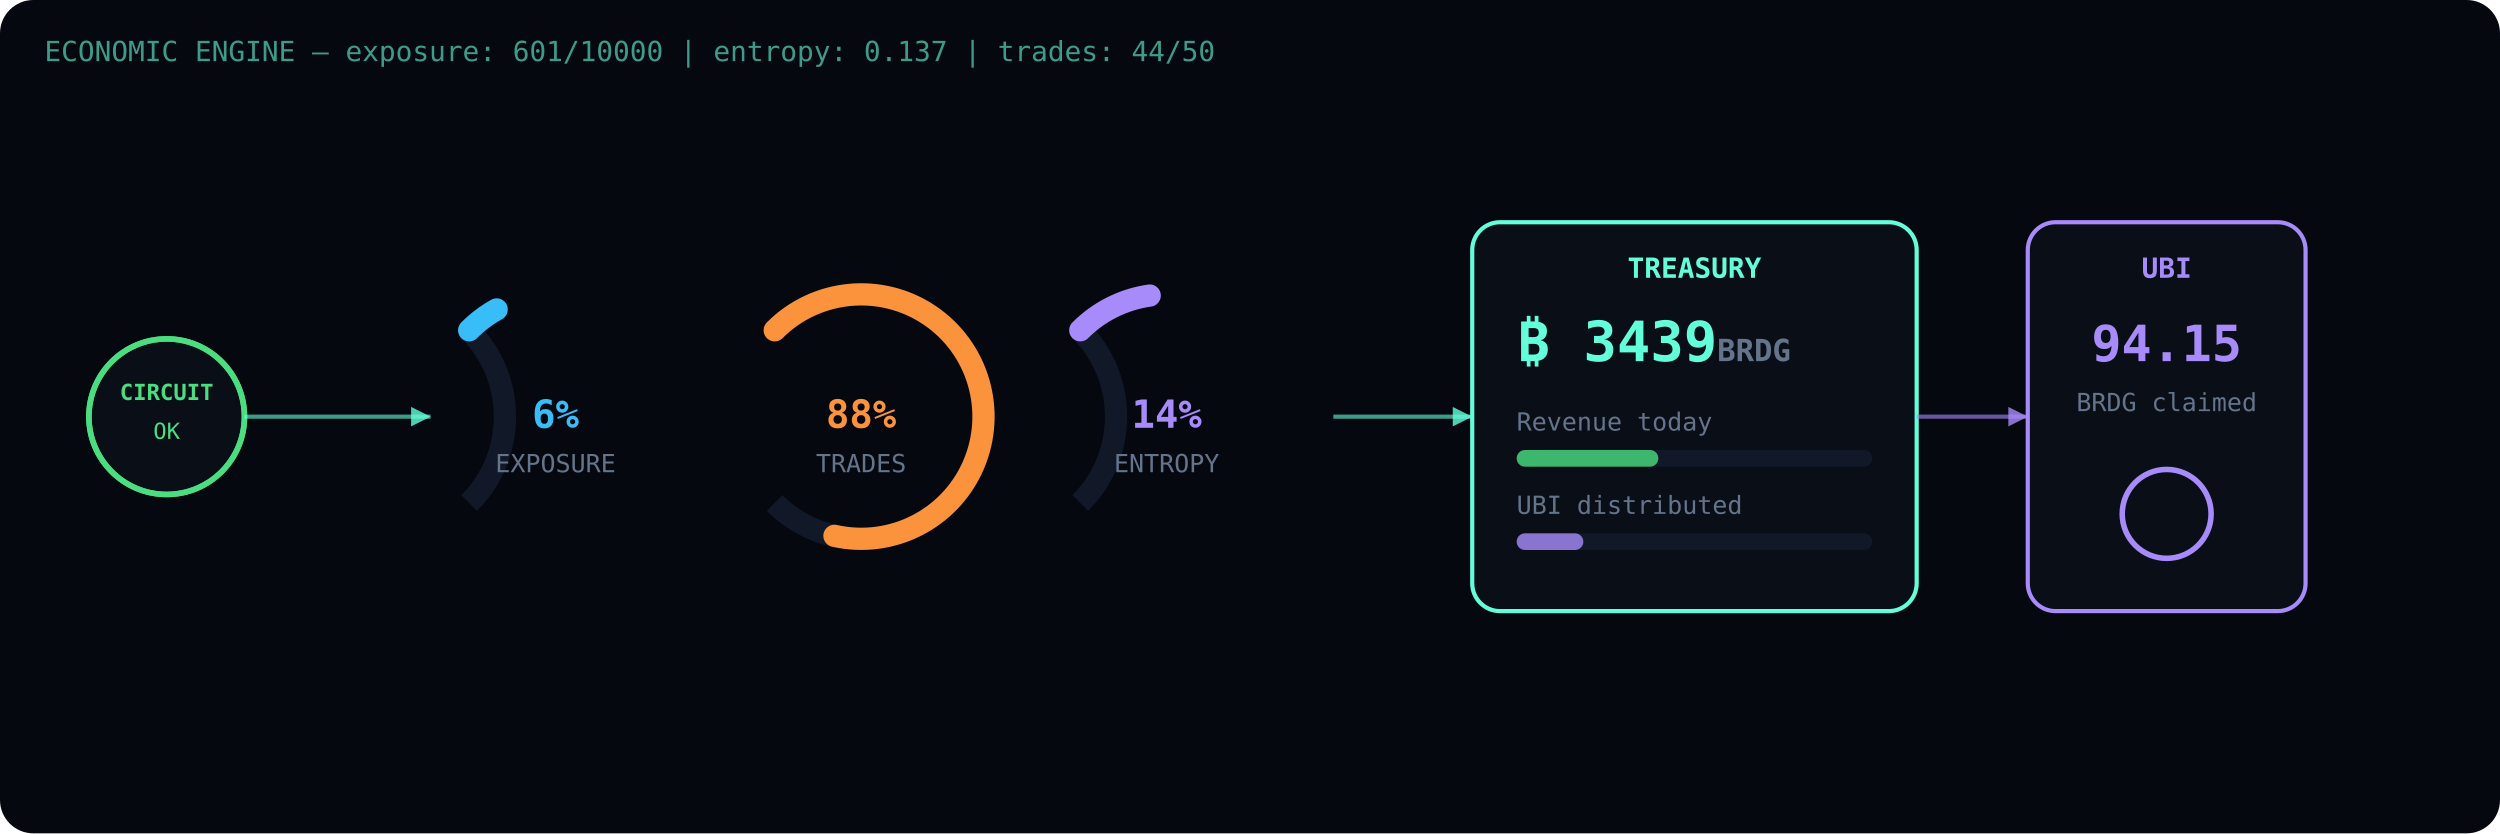
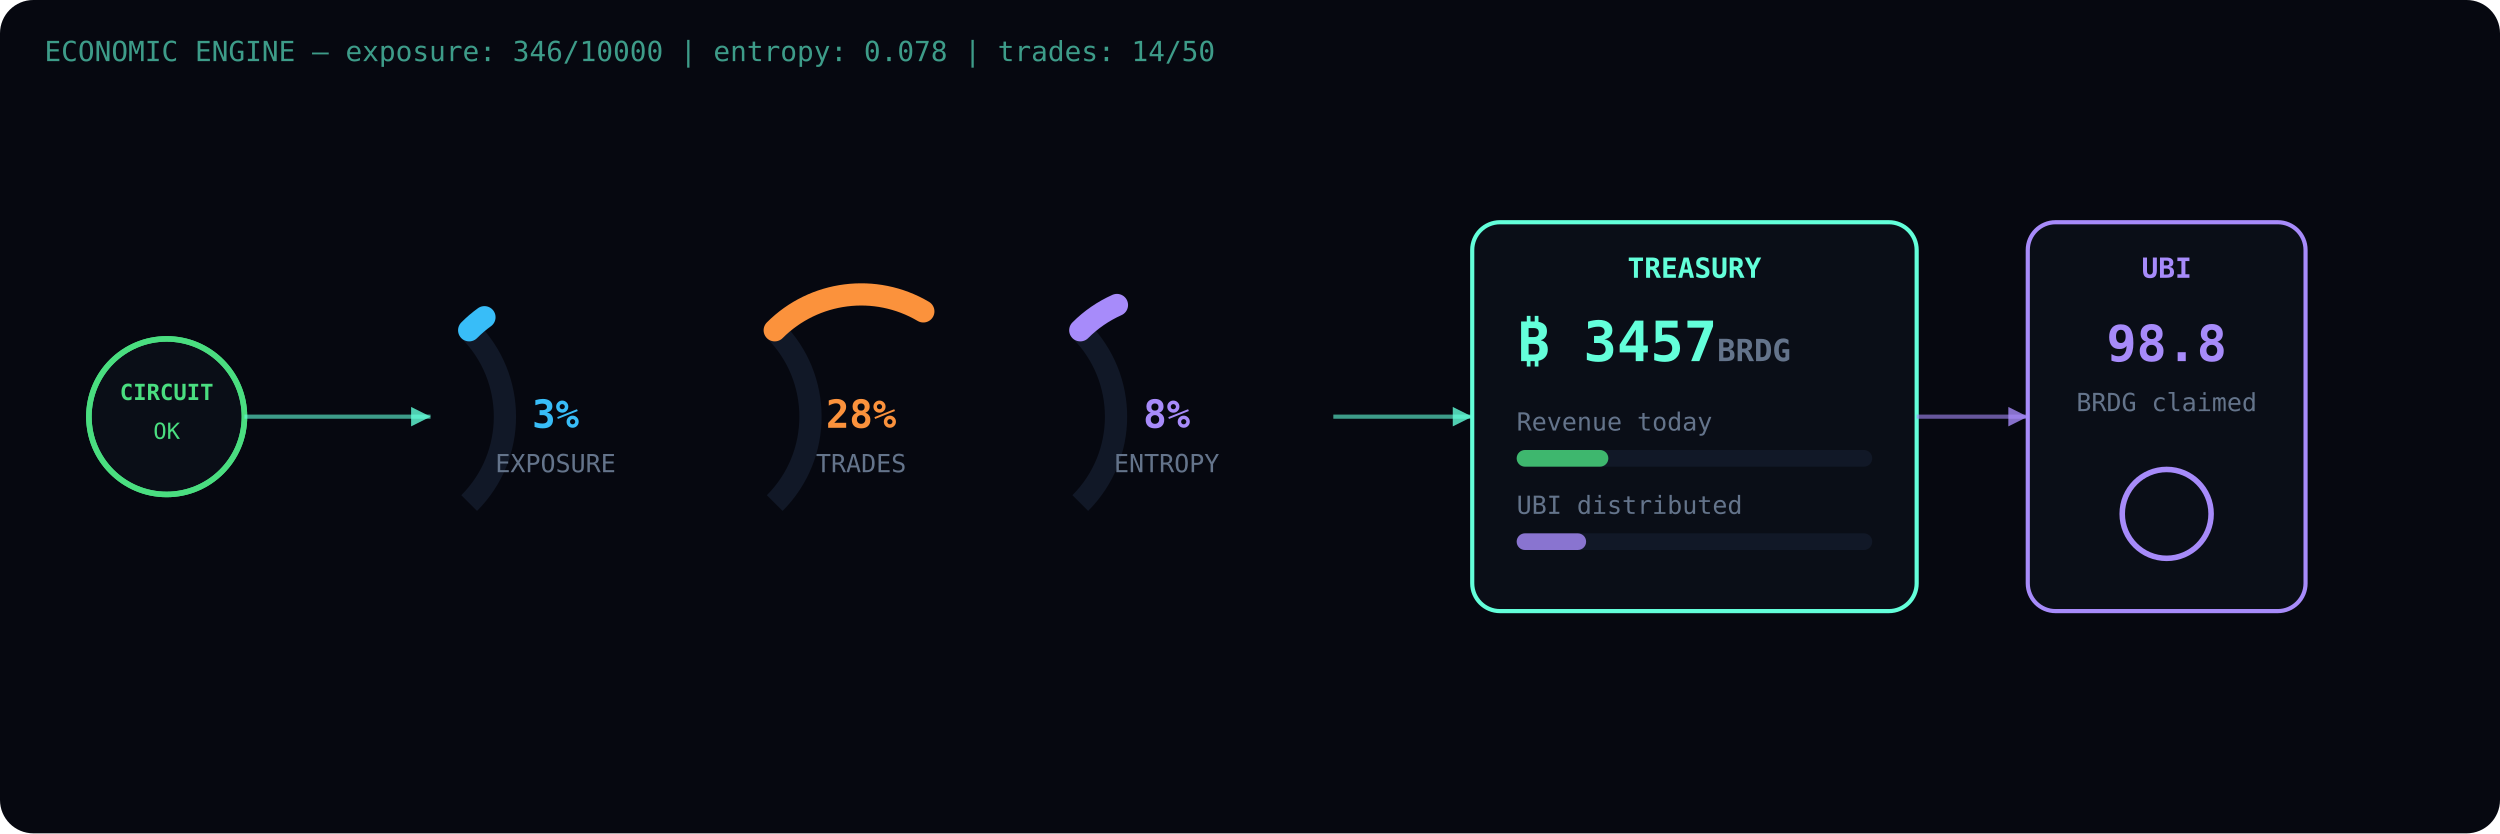
<svg xmlns="http://www.w3.org/2000/svg" width="900" height="300" viewBox="0 0 900 300">
  <rect width="900" height="300" fill="#060810" rx="12" />
-   <text x="16" y="22" fill="#63ffda" font-family="JetBrains Mono, monospace" font-size="10" opacity="0.6">ECONOMIC ENGINE — exposure: 601/10000 | entropy: 0.137 | trades: 44/50</text>
+   <text x="16" y="22" fill="#63ffda" font-family="JetBrains Mono, monospace" font-size="10" opacity="0.6">ECONOMIC ENGINE — exposure: 346/10000 | entropy: 0.078 | trades: 14/50</text>
  <defs>
    <filter id="g-econ" x="-50%" y="-50%" width="200%" height="200%">
      <feGaussianBlur in="SourceGraphic" stdDeviation="3" result="blur" />
      <feComposite in="SourceGraphic" in2="blur" operator="over" />
    </filter>
    <linearGradient id="grad-g-econ" x1="0%" y1="0%" x2="100%" y2="0%">
      <stop offset="0%" stop-color="#63ffda" stop-opacity="0.8" />
      <stop offset="100%" stop-color="#63ffda" stop-opacity="0.2" />
    </linearGradient>
  </defs>
  <g>
    <circle cx="60" cy="150" r="28" fill="#0a0e17" stroke="#4ade80" stroke-width="2" />
    <circle cx="60" cy="150" r="28" fill="none" stroke="#4ade80" stroke-width="2">
      <animate attributeName="r" values="28;56;28" dur="2.5s" repeatCount="indefinite" />
      <animate attributeName="opacity" values="0.8;0;0.8" dur="2.5s" repeatCount="indefinite" />
    </circle>
    <text x="60" y="144" text-anchor="middle" fill="#4ade80" font-family="JetBrains Mono, monospace" font-size="8" font-weight="700">CIRCUIT</text>
    <text x="60" y="158" text-anchor="middle" fill="#4ade80" font-family="JetBrains Mono, monospace" font-size="8">OK</text>
  </g>
  <g>
    <path d="M168.9 118.9 A44 44 0 0 1 168.9 181.1" fill="none" stroke="#111827" stroke-width="8" />
-     <path d="M168.9 118.9 A44 44 0 0 1 178.8 111.4" fill="none" stroke="#38bdf8" stroke-width="8" stroke-linecap="round" />
-     <text x="200" y="154" text-anchor="middle" fill="#38bdf8" font-family="JetBrains Mono, monospace" font-size="14" font-weight="700">6%</text>
+     <path d="M168.9 118.9 A44 44 0 0 1 174.4 114.2" fill="none" stroke="#38bdf8" stroke-width="8" stroke-linecap="round" />
+     <text x="200" y="154" text-anchor="middle" fill="#38bdf8" font-family="JetBrains Mono, monospace" font-size="14" font-weight="700">3%</text>
    <text x="200" y="170" text-anchor="middle" fill="#64748b" font-family="JetBrains Mono, monospace" font-size="9">EXPOSURE</text>
  </g>
  <g>
-     <path d="M278.9 118.9 A44 44 0 1 1 278.9 181.1" fill="none" stroke="#111827" stroke-width="8" />
-     <path d="M278.9 118.9 A44 44 0 1 1 300.4 192.9" fill="none" stroke="#fb923c" stroke-width="8" stroke-linecap="round" />
-     <text x="310" y="154" text-anchor="middle" fill="#fb923c" font-family="JetBrains Mono, monospace" font-size="14" font-weight="700">88%</text>
+     <path d="M278.9 118.9 A44 44 0 0 1 278.9 181.1" fill="none" stroke="#111827" stroke-width="8" />
+     <path d="M278.9 118.9 A44 44 0 0 1 332.4 112.1" fill="none" stroke="#fb923c" stroke-width="8" stroke-linecap="round" />
+     <text x="310" y="154" text-anchor="middle" fill="#fb923c" font-family="JetBrains Mono, monospace" font-size="14" font-weight="700">28%</text>
    <text x="310" y="170" text-anchor="middle" fill="#64748b" font-family="JetBrains Mono, monospace" font-size="9">TRADES</text>
  </g>
  <g>
    <path d="M388.9 118.9 A44 44 0 0 1 388.9 181.1" fill="none" stroke="#111827" stroke-width="8" />
-     <path d="M388.9 118.9 A44 44 0 0 1 413.9 106.4" fill="none" stroke="#a78bfa" stroke-width="8" stroke-linecap="round" />
-     <text x="420" y="154" text-anchor="middle" fill="#a78bfa" font-family="JetBrains Mono, monospace" font-size="14" font-weight="700">14%</text>
+     <path d="M388.9 118.9 A44 44 0 0 1 402.1 109.8" fill="none" stroke="#a78bfa" stroke-width="8" stroke-linecap="round" />
+     <text x="420" y="154" text-anchor="middle" fill="#a78bfa" font-family="JetBrains Mono, monospace" font-size="14" font-weight="700">8%</text>
    <text x="420" y="170" text-anchor="middle" fill="#64748b" font-family="JetBrains Mono, monospace" font-size="9">ENTROPY</text>
  </g>
  <g>
    <rect x="530" y="80" width="160" height="140" rx="10" fill="#0a0e17" stroke="#63ffda" stroke-width="1.5" />
    <text x="610" y="100" text-anchor="middle" fill="#63ffda" font-family="JetBrains Mono, monospace" font-size="10" font-weight="700">TREASURY</text>
-     <text x="546" y="130" fill="#63ffda" font-family="JetBrains Mono, monospace" font-size="20" font-weight="700">₿ 3439<tspan fill="#64748b" font-size="11"> BRDG</tspan>
+     <text x="546" y="130" fill="#63ffda" font-family="JetBrains Mono, monospace" font-size="20" font-weight="700">₿ 3457<tspan fill="#64748b" font-size="11"> BRDG</tspan>
    </text>
    <text x="546" y="155" fill="#64748b" font-family="JetBrains Mono, monospace" font-size="9">Revenue today</text>
    <g>
      <rect x="546" y="162" width="128" height="6" rx="3" fill="#111827" />
-       <rect x="546" y="162" width="51" height="6" rx="3" fill="#4ade80" opacity="0.8">
-         <animate attributeName="width" from="0" to="51" dur="1s" fill="freeze" />
+       <rect x="546" y="162" width="33" height="6" rx="3" fill="#4ade80" opacity="0.8">
+         <animate attributeName="width" from="0" to="33" dur="1s" fill="freeze" />
      </rect>
    </g>
    <text x="546" y="185" fill="#64748b" font-family="JetBrains Mono, monospace" font-size="9">UBI distributed</text>
    <g>
      <rect x="546" y="192" width="128" height="6" rx="3" fill="#111827" />
-       <rect x="546" y="192" width="24" height="6" rx="3" fill="#a78bfa" opacity="0.8">
-         <animate attributeName="width" from="0" to="24" dur="1s" fill="freeze" />
+       <rect x="546" y="192" width="25" height="6" rx="3" fill="#a78bfa" opacity="0.8">
+         <animate attributeName="width" from="0" to="25" dur="1s" fill="freeze" />
      </rect>
    </g>
  </g>
  <g>
    <rect x="730" y="80" width="100" height="140" rx="10" fill="#0a0e17" stroke="#a78bfa" stroke-width="1.5" />
    <text x="780" y="100" text-anchor="middle" fill="#a78bfa" font-family="JetBrains Mono, monospace" font-size="10" font-weight="700">UBI</text>
-     <text x="780" y="130" text-anchor="middle" fill="#a78bfa" font-family="JetBrains Mono, monospace" font-size="18" font-weight="700">94.15</text>
+     <text x="780" y="130" text-anchor="middle" fill="#a78bfa" font-family="JetBrains Mono, monospace" font-size="18" font-weight="700">98.8</text>
    <text x="780" y="148" text-anchor="middle" fill="#64748b" font-family="JetBrains Mono, monospace" font-size="9">BRDG claimed</text>
    <circle cx="780" cy="185" r="16" fill="none" stroke="#a78bfa" stroke-width="2">
      <animate attributeName="r" values="16;32;16" dur="3s" repeatCount="indefinite" />
      <animate attributeName="opacity" values="0.8;0;0.8" dur="3s" repeatCount="indefinite" />
    </circle>
  </g>
  <line x1="88" y1="150" x2="155" y2="150" stroke="#63ffda" stroke-width="1.5" stroke-opacity="0.6" />
  <polygon points="155,150 148,146.5 148,153.5" fill="#63ffda" opacity="0.8" />
  <line x1="480" y1="150" x2="530" y2="150" stroke="#63ffda" stroke-width="1.5" stroke-opacity="0.6" />
  <polygon points="530,150 523,146.5 523,153.5" fill="#63ffda" opacity="0.8" />
  <line x1="690" y1="150" x2="730" y2="150" stroke="#a78bfa" stroke-width="1.5" stroke-opacity="0.6" />
  <polygon points="730,150 723,146.5 723,153.5" fill="#a78bfa" opacity="0.8" />
</svg>
